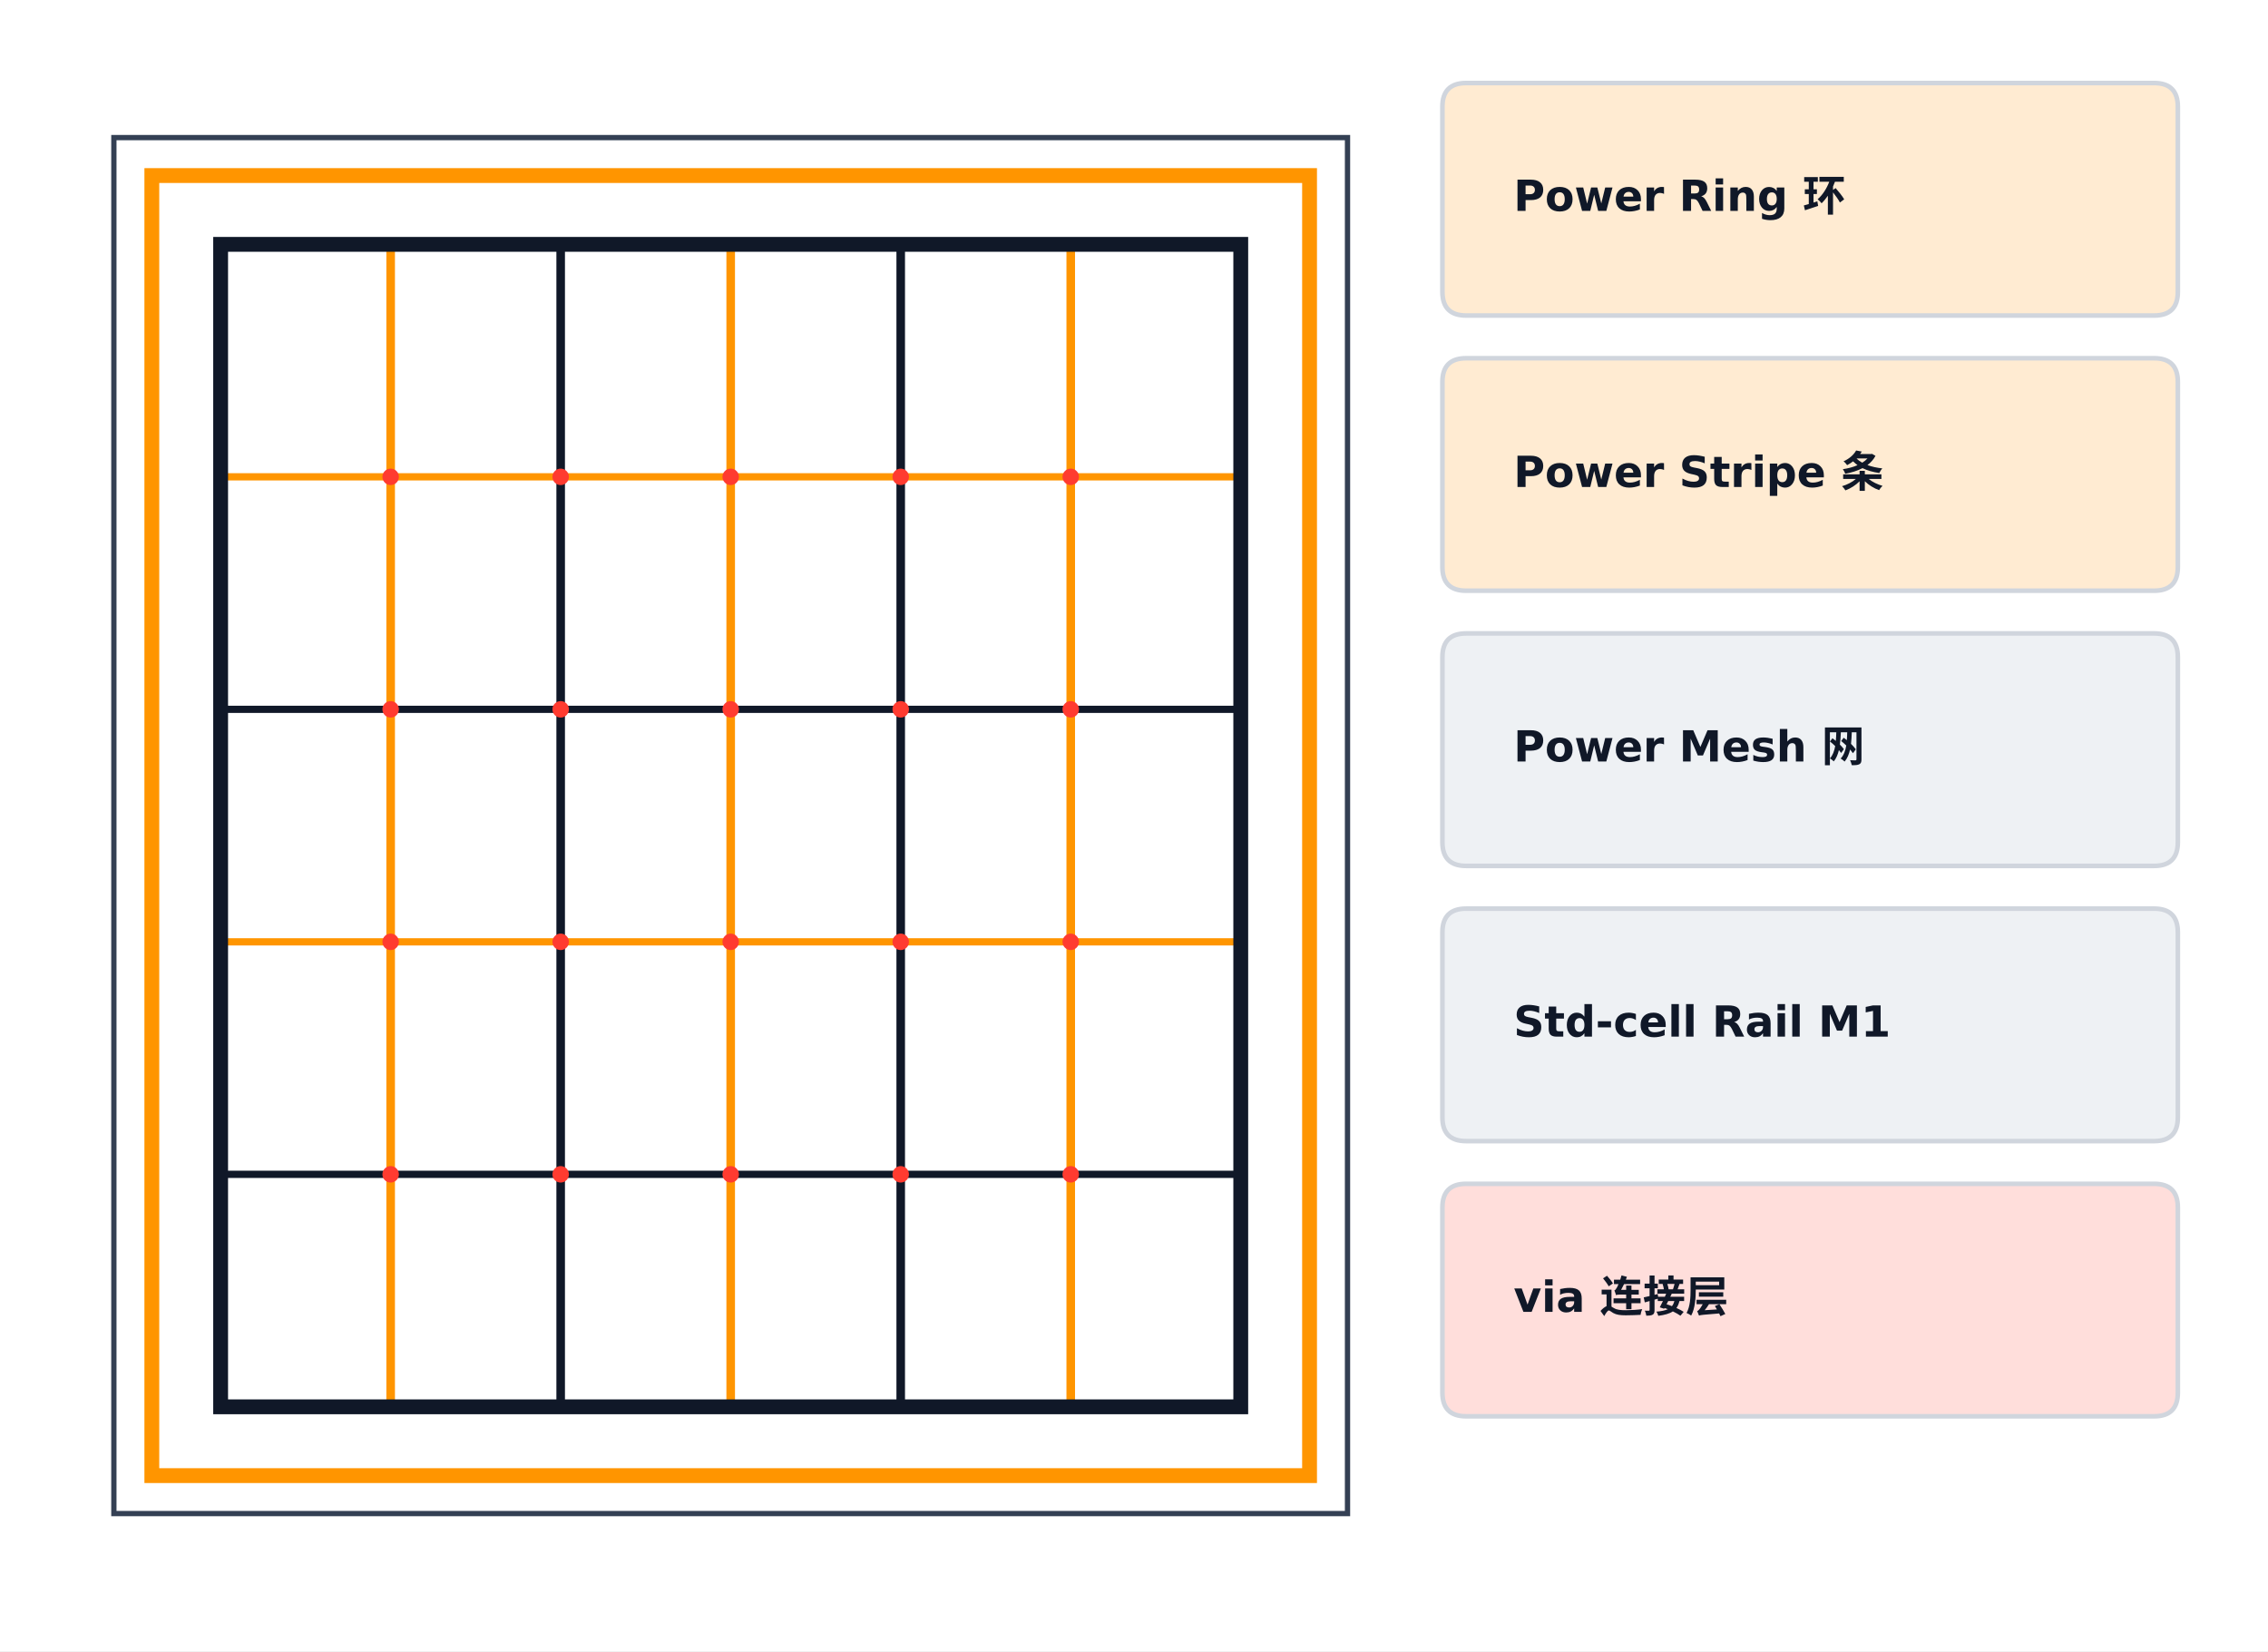
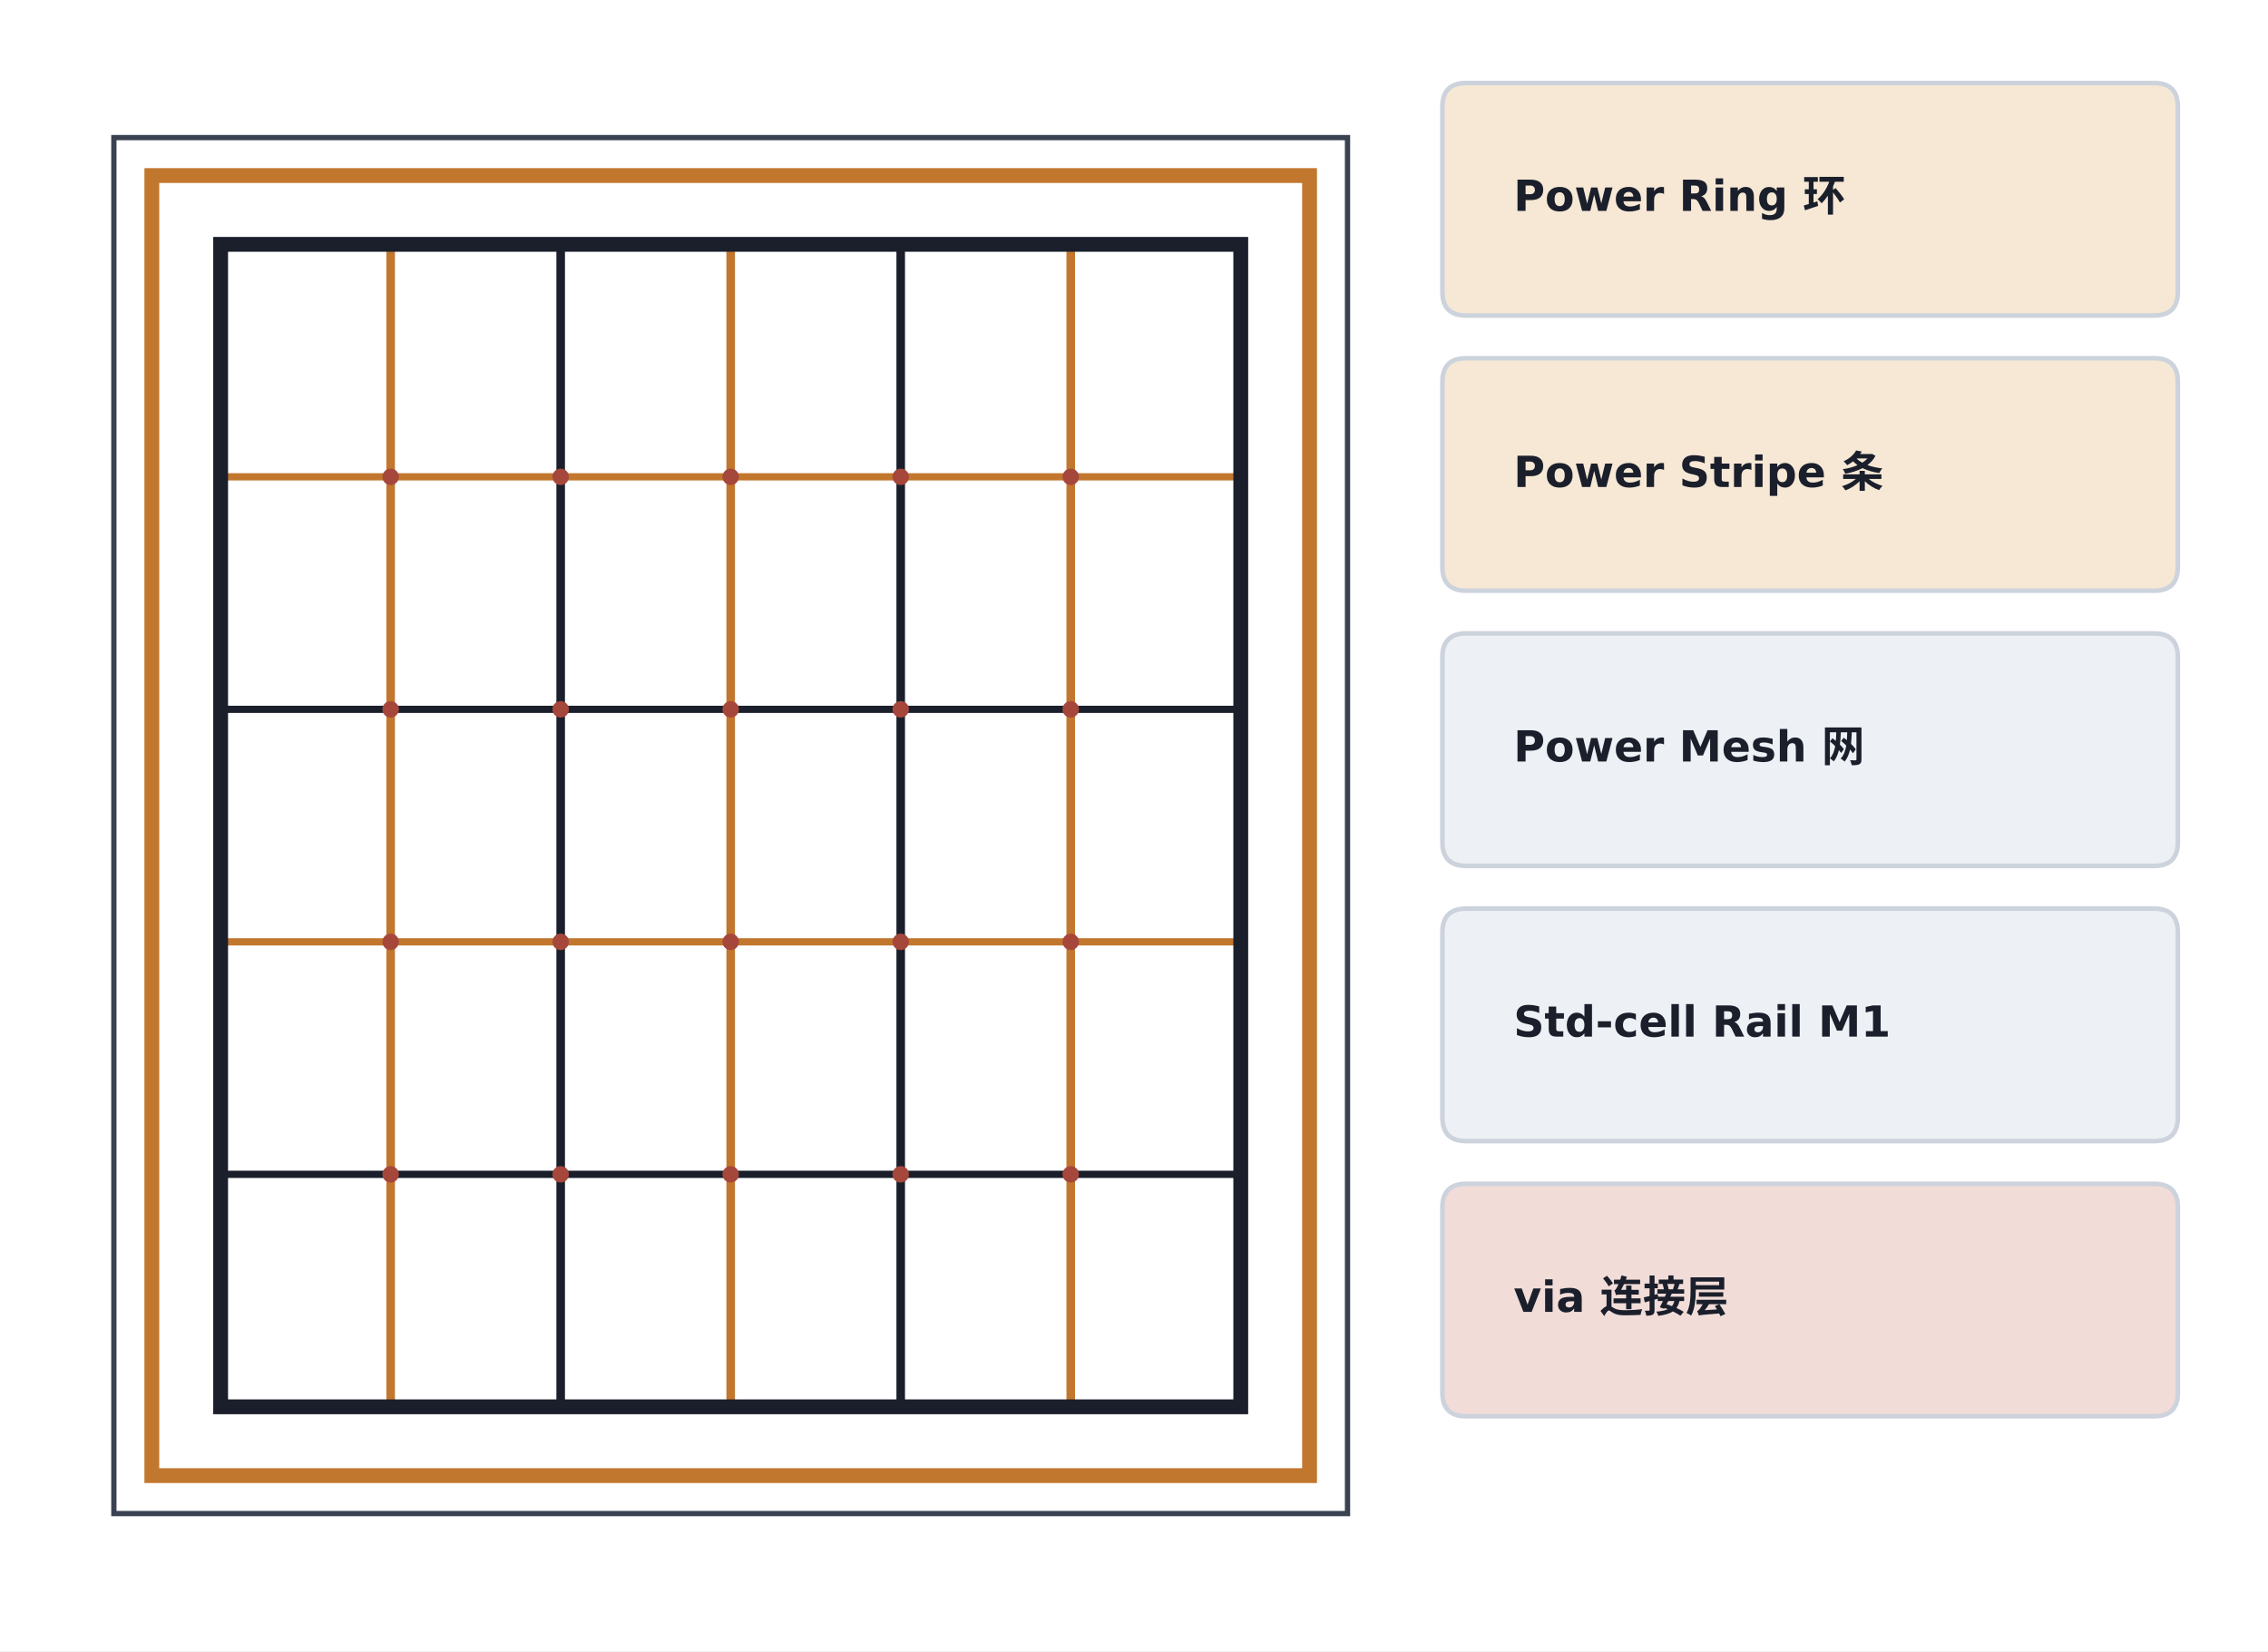
<svg xmlns="http://www.w3.org/2000/svg" xmlns:xlink="http://www.w3.org/1999/xlink" width="688.32pt" height="501.12pt" viewBox="0 0 688.32 501.12" version="1.1">
  <defs>
    <style type="text/css">*{stroke-linejoin: round; stroke-linecap: butt}</style>
  </defs>
  <g id="figure_1">
    <g id="patch_1">
      <path d="M 0 501.12  L 688.32 501.12  L 688.32 0  L 0 0  z " style="fill: #ffffff" />
    </g>
    <g id="axes_1">
      <g id="patch_2">
-         <path d="M 5.76 495.36  L 682.56 495.36  L 682.56 5.76  L 5.76 5.76  z " clip-path="url(#p74cc9fc6f7)" style="fill: #ffffff" />
+         <path d="M 5.76 495.36  L 682.56 495.36  L 682.56 5.76  L 5.76 5.76  z " clip-path="url(#pb50736f335)" style="fill: #ffffff" />
      </g>
      <g id="patch_3">
-         <path d="M 34.56 459.36  L 408.96 459.36  L 408.96 41.76  L 34.56 41.76  z " clip-path="url(#p74cc9fc6f7)" style="fill: #ffffff; stroke: #344054; stroke-width: 1.6; stroke-linejoin: miter" />
+         <path d="M 34.56 459.36  L 408.96 459.36  L 408.96 41.76  L 34.56 41.76  z " clip-path="url(#pb50736f335)" style="fill: #ffffff; stroke: #3a4252; stroke-width: 1.6; stroke-linejoin: miter" />
      </g>
      <g id="line2d_1">
-         <path d="M 118.56 426.96  L 118.56 74.16  " clip-path="url(#p74cc9fc6f7)" style="fill: none; stroke: #ff9500; stroke-width: 2.6; stroke-linecap: round" />
+         <path d="M 118.56 426.96  L 118.56 74.16  " clip-path="url(#pb50736f335)" style="fill: none; stroke: #c2772e; stroke-width: 2.6; stroke-linecap: round" />
      </g>
      <g id="line2d_2">
-         <path d="M 170.16 426.96  L 170.16 74.16  " clip-path="url(#p74cc9fc6f7)" style="fill: none; stroke: #101828; stroke-width: 2.6; stroke-linecap: round" />
+         <path d="M 170.16 426.96  L 170.16 74.16  " clip-path="url(#pb50736f335)" style="fill: none; stroke: #1a1f2b; stroke-width: 2.6; stroke-linecap: round" />
      </g>
      <g id="line2d_3">
-         <path d="M 221.76 426.96  L 221.76 74.16  " clip-path="url(#p74cc9fc6f7)" style="fill: none; stroke: #ff9500; stroke-width: 2.6; stroke-linecap: round" />
+         <path d="M 221.76 426.96  L 221.76 74.16  " clip-path="url(#pb50736f335)" style="fill: none; stroke: #c2772e; stroke-width: 2.6; stroke-linecap: round" />
      </g>
      <g id="line2d_4">
-         <path d="M 273.36 426.96  L 273.36 74.16  " clip-path="url(#p74cc9fc6f7)" style="fill: none; stroke: #101828; stroke-width: 2.6; stroke-linecap: round" />
+         <path d="M 273.36 426.96  L 273.36 74.16  " clip-path="url(#pb50736f335)" style="fill: none; stroke: #1a1f2b; stroke-width: 2.6; stroke-linecap: round" />
      </g>
      <g id="line2d_5">
-         <path d="M 324.96 426.96  L 324.96 74.16  " clip-path="url(#p74cc9fc6f7)" style="fill: none; stroke: #ff9500; stroke-width: 2.6; stroke-linecap: round" />
+         <path d="M 324.96 426.96  L 324.96 74.16  " clip-path="url(#pb50736f335)" style="fill: none; stroke: #c2772e; stroke-width: 2.6; stroke-linecap: round" />
      </g>
      <g id="line2d_6">
-         <path d="M 66.96 356.4  L 376.56 356.4  " clip-path="url(#p74cc9fc6f7)" style="fill: none; stroke: #101828; stroke-width: 2.2; stroke-linecap: round" />
+         <path d="M 66.96 356.4  L 376.56 356.4  " clip-path="url(#pb50736f335)" style="fill: none; stroke: #1a1f2b; stroke-width: 2.2; stroke-linecap: round" />
      </g>
      <g id="line2d_7">
-         <path d="M 66.96 285.84  L 376.56 285.84  " clip-path="url(#p74cc9fc6f7)" style="fill: none; stroke: #ff9500; stroke-width: 2.2; stroke-linecap: round" />
+         <path d="M 66.96 285.84  L 376.56 285.84  " clip-path="url(#pb50736f335)" style="fill: none; stroke: #c2772e; stroke-width: 2.2; stroke-linecap: round" />
      </g>
      <g id="line2d_8">
-         <path d="M 66.96 215.28  L 376.56 215.28  " clip-path="url(#p74cc9fc6f7)" style="fill: none; stroke: #101828; stroke-width: 2.2; stroke-linecap: round" />
+         <path d="M 66.96 215.28  L 376.56 215.28  " clip-path="url(#pb50736f335)" style="fill: none; stroke: #1a1f2b; stroke-width: 2.2; stroke-linecap: round" />
      </g>
      <g id="line2d_9">
-         <path d="M 66.96 144.72  L 376.56 144.72  " clip-path="url(#p74cc9fc6f7)" style="fill: none; stroke: #ff9500; stroke-width: 2.2; stroke-linecap: round" />
+         <path d="M 66.96 144.72  L 376.56 144.72  " clip-path="url(#pb50736f335)" style="fill: none; stroke: #c2772e; stroke-width: 2.2; stroke-linecap: round" />
      </g>
      <g id="patch_4">
-         <path d="M 444.96 95.76  L 653.76 95.76  Q 660.96 95.76 660.96 88.56  L 660.96 32.4  Q 660.96 25.2 653.76 25.2  L 444.96 25.2  Q 437.76 25.2 437.76 32.4  L 437.76 88.56  Q 437.76 95.76 444.96 95.76  z " clip-path="url(#p74cc9fc6f7)" style="fill: #ffebd2; stroke: #d0d5dd; stroke-width: 1.4; stroke-linejoin: miter" />
+         <path d="M 444.96 95.76  L 653.76 95.76  Q 660.96 95.76 660.96 88.56  L 660.96 32.4  Q 660.96 25.2 653.76 25.2  L 444.96 25.2  Q 437.76 25.2 437.76 32.4  L 437.76 88.56  Q 437.76 95.76 444.96 95.76  z " clip-path="url(#pb50736f335)" style="fill: #f6e8d5; stroke: #cdd3dc; stroke-width: 1.4; stroke-linejoin: miter" />
      </g>
      <g id="patch_5">
-         <path d="M 444.96 179.28  L 653.76 179.28  Q 660.96 179.28 660.96 172.08  L 660.96 115.92  Q 660.96 108.72 653.76 108.72  L 444.96 108.72  Q 437.76 108.72 437.76 115.92  L 437.76 172.08  Q 437.76 179.28 444.96 179.28  z " clip-path="url(#p74cc9fc6f7)" style="fill: #ffebd2; stroke: #d0d5dd; stroke-width: 1.4; stroke-linejoin: miter" />
+         <path d="M 444.96 179.28  L 653.76 179.28  Q 660.96 179.28 660.96 172.08  L 660.96 115.92  Q 660.96 108.72 653.76 108.72  L 444.96 108.72  Q 437.76 108.72 437.76 115.92  L 437.76 172.08  Q 437.76 179.28 444.96 179.28  z " clip-path="url(#pb50736f335)" style="fill: #f6e8d5; stroke: #cdd3dc; stroke-width: 1.4; stroke-linejoin: miter" />
      </g>
      <g id="patch_6">
-         <path d="M 444.96 262.8  L 653.76 262.8  Q 660.96 262.8 660.96 255.6  L 660.96 199.44  Q 660.96 192.24 653.76 192.24  L 444.96 192.24  Q 437.76 192.24 437.76 199.44  L 437.76 255.6  Q 437.76 262.8 444.96 262.8  z " clip-path="url(#p74cc9fc6f7)" style="fill: #eef1f4; stroke: #d0d5dd; stroke-width: 1.4; stroke-linejoin: miter" />
+         <path d="M 444.96 262.8  L 653.76 262.8  Q 660.96 262.8 660.96 255.6  L 660.96 199.44  Q 660.96 192.24 653.76 192.24  L 444.96 192.24  Q 437.76 192.24 437.76 199.44  L 437.76 255.6  Q 437.76 262.8 444.96 262.8  z " clip-path="url(#pb50736f335)" style="fill: #edf0f4; stroke: #cdd3dc; stroke-width: 1.4; stroke-linejoin: miter" />
      </g>
      <g id="patch_7">
-         <path d="M 444.96 346.32  L 653.76 346.32  Q 660.96 346.32 660.96 339.12  L 660.96 282.96  Q 660.96 275.76 653.76 275.76  L 444.96 275.76  Q 437.76 275.76 437.76 282.96  L 437.76 339.12  Q 437.76 346.32 444.96 346.32  z " clip-path="url(#p74cc9fc6f7)" style="fill: #eef1f4; stroke: #d0d5dd; stroke-width: 1.4; stroke-linejoin: miter" />
+         <path d="M 444.96 346.32  L 653.76 346.32  Q 660.96 346.32 660.96 339.12  L 660.96 282.96  Q 660.96 275.76 653.76 275.76  L 444.96 275.76  Q 437.76 275.76 437.76 282.96  L 437.76 339.12  Q 437.76 346.32 444.96 346.32  z " clip-path="url(#pb50736f335)" style="fill: #edf0f4; stroke: #cdd3dc; stroke-width: 1.4; stroke-linejoin: miter" />
      </g>
      <g id="patch_8">
-         <path d="M 444.96 429.84  L 653.76 429.84  Q 660.96 429.84 660.96 422.64  L 660.96 366.48  Q 660.96 359.28 653.76 359.28  L 444.96 359.28  Q 437.76 359.28 437.76 366.48  L 437.76 422.64  Q 437.76 429.84 444.96 429.84  z " clip-path="url(#p74cc9fc6f7)" style="fill: #ffdedb; stroke: #d0d5dd; stroke-width: 1.4; stroke-linejoin: miter" />
+         <path d="M 444.96 429.84  L 653.76 429.84  Q 660.96 429.84 660.96 422.64  L 660.96 366.48  Q 660.96 359.28 653.76 359.28  L 444.96 359.28  Q 437.76 359.28 437.76 366.48  L 437.76 422.64  Q 437.76 429.84 444.96 429.84  z " clip-path="url(#pb50736f335)" style="fill: #f1dcd8; stroke: #cdd3dc; stroke-width: 1.4; stroke-linejoin: miter" />
      </g>
      <g id="patch_9">
-         <path d="M 46.08 447.84  L 397.44 447.84  L 397.44 53.28  L 46.08 53.28  L 46.08 447.84  z " clip-path="url(#p74cc9fc6f7)" style="fill: none; stroke: #ff9500; stroke-width: 4.5; stroke-linejoin: miter" />
+         <path d="M 46.08 447.84  L 397.44 447.84  L 397.44 53.28  L 46.08 53.28  L 46.08 447.84  z " clip-path="url(#pb50736f335)" style="fill: none; stroke: #c2772e; stroke-width: 4.5; stroke-linejoin: miter" />
      </g>
      <g id="patch_10">
-         <path d="M 66.96 426.96  L 376.56 426.96  L 376.56 74.16  L 66.96 74.16  L 66.96 426.96  z " clip-path="url(#p74cc9fc6f7)" style="fill: none; stroke: #101828; stroke-width: 4.5; stroke-linejoin: miter" />
+         <path d="M 66.96 426.96  L 376.56 426.96  L 376.56 74.16  L 66.96 74.16  L 66.96 426.96  z " clip-path="url(#pb50736f335)" style="fill: none; stroke: #1a1f2b; stroke-width: 4.5; stroke-linejoin: miter" />
      </g>
      <g id="text_1">
-         <text style="font-weight: 700; font-size: 13px; font-family: 'Microsoft YaHei', 'Microsoft YaHei UI', 'SimHei', 'Segoe UI', 'DejaVu Sans', sans-serif; text-anchor: start; fill: #101828" x="459.36" y="64.006" transform="rotate(-0 459.36 64.00625)">Power Ring 环</text>
+         <text style="font-weight: 700; font-size: 13px; font-family: 'Microsoft YaHei', 'Microsoft YaHei UI', 'SimHei', 'Segoe UI', 'DejaVu Sans', sans-serif; text-anchor: start; fill: #1a1f2b" x="459.36" y="64.006" transform="rotate(-0 459.36 64.00625)">Power Ring 环</text>
      </g>
      <g id="text_2">
-         <text style="font-weight: 700; font-size: 13px; font-family: 'Microsoft YaHei', 'Microsoft YaHei UI', 'SimHei', 'Segoe UI', 'DejaVu Sans', sans-serif; text-anchor: start; fill: #101828" x="459.36" y="147.795" transform="rotate(-0 459.36 147.7954)">Power Stripe 条</text>
+         <text style="font-weight: 700; font-size: 13px; font-family: 'Microsoft YaHei', 'Microsoft YaHei UI', 'SimHei', 'Segoe UI', 'DejaVu Sans', sans-serif; text-anchor: start; fill: #1a1f2b" x="459.36" y="147.795" transform="rotate(-0 459.36 147.7954)">Power Stripe 条</text>
      </g>
      <g id="text_3">
-         <text style="font-weight: 700; font-size: 13px; font-family: 'Microsoft YaHei', 'Microsoft YaHei UI', 'SimHei', 'Segoe UI', 'DejaVu Sans', sans-serif; text-anchor: start; fill: #101828" x="459.36" y="231.1" transform="rotate(-0 459.36 231.1001)">Power Mesh 网</text>
+         <text style="font-weight: 700; font-size: 13px; font-family: 'Microsoft YaHei', 'Microsoft YaHei UI', 'SimHei', 'Segoe UI', 'DejaVu Sans', sans-serif; text-anchor: start; fill: #1a1f2b" x="459.36" y="231.1" transform="rotate(-0 459.36 231.1001)">Power Mesh 网</text>
      </g>
      <g id="text_4">
-         <text style="font-weight: 700; font-size: 13px; font-family: 'Microsoft YaHei', 'Microsoft YaHei UI', 'SimHei', 'Segoe UI', 'DejaVu Sans', sans-serif; text-anchor: start; fill: #101828" x="459.36" y="314.62" transform="rotate(-0 459.36 314.6201)">Std-cell Rail M1</text>
+         <text style="font-weight: 700; font-size: 13px; font-family: 'Microsoft YaHei', 'Microsoft YaHei UI', 'SimHei', 'Segoe UI', 'DejaVu Sans', sans-serif; text-anchor: start; fill: #1a1f2b" x="459.36" y="314.62" transform="rotate(-0 459.36 314.6201)">Std-cell Rail M1</text>
      </g>
      <g id="text_5">
-         <text style="font-weight: 700; font-size: 13px; font-family: 'Microsoft YaHei', 'Microsoft YaHei UI', 'SimHei', 'Segoe UI', 'DejaVu Sans', sans-serif; text-anchor: start; fill: #101828" x="459.36" y="398.14" transform="rotate(-0 459.36 398.1401)">via 连接层</text>
+         <text style="font-weight: 700; font-size: 13px; font-family: 'Microsoft YaHei', 'Microsoft YaHei UI', 'SimHei', 'Segoe UI', 'DejaVu Sans', sans-serif; text-anchor: start; fill: #1a1f2b" x="459.36" y="398.14" transform="rotate(-0 459.36 398.1401)">via 连接层</text>
      </g>
      <g id="line2d_10">
        <defs>
-           <path id="mb6d3c7c895" d="M 0 2  C 0.53 2 1.039 1.789 1.414 1.414  C 1.789 1.039 2 0.53 2 0  C 2 -0.53 1.789 -1.039 1.414 -1.414  C 1.039 -1.789 0.53 -2 0 -2  C -0.53 -2 -1.039 -1.789 -1.414 -1.414  C -1.789 -1.039 -2 -0.53 -2 0  C -2 0.53 -1.789 1.039 -1.414 1.414  C -1.039 1.789 -0.53 2 0 2  z " style="stroke: #ff3b30" />
+           <path id="m2811f92bfe" d="M 0 2  C 0.53 2 1.039 1.789 1.414 1.414  C 1.789 1.039 2 0.53 2 0  C 2 -0.53 1.789 -1.039 1.414 -1.414  C 1.039 -1.789 0.53 -2 0 -2  C -0.53 -2 -1.039 -1.789 -1.414 -1.414  C -1.789 -1.039 -2 -0.53 -2 0  C -2 0.53 -1.789 1.039 -1.414 1.414  C -1.039 1.789 -0.53 2 0 2  z " style="stroke: #a6473c" />
        </defs>
-         <g clip-path="url(#p74cc9fc6f7)">
-           <use xlink:href="#mb6d3c7c895" x="118.56" y="356.4" style="fill: #ff3b30; stroke: #ff3b30" />
+         <g clip-path="url(#pb50736f335)">
+           <use xlink:href="#m2811f92bfe" x="118.56" y="356.4" style="fill: #a6473c; stroke: #a6473c" />
        </g>
      </g>
      <g id="line2d_11">
-         <g clip-path="url(#p74cc9fc6f7)">
-           <use xlink:href="#mb6d3c7c895" x="118.56" y="285.84" style="fill: #ff3b30; stroke: #ff3b30" />
+         <g clip-path="url(#pb50736f335)">
+           <use xlink:href="#m2811f92bfe" x="118.56" y="285.84" style="fill: #a6473c; stroke: #a6473c" />
        </g>
      </g>
      <g id="line2d_12">
-         <g clip-path="url(#p74cc9fc6f7)">
-           <use xlink:href="#mb6d3c7c895" x="118.56" y="215.28" style="fill: #ff3b30; stroke: #ff3b30" />
+         <g clip-path="url(#pb50736f335)">
+           <use xlink:href="#m2811f92bfe" x="118.56" y="215.28" style="fill: #a6473c; stroke: #a6473c" />
        </g>
      </g>
      <g id="line2d_13">
-         <g clip-path="url(#p74cc9fc6f7)">
-           <use xlink:href="#mb6d3c7c895" x="118.56" y="144.72" style="fill: #ff3b30; stroke: #ff3b30" />
+         <g clip-path="url(#pb50736f335)">
+           <use xlink:href="#m2811f92bfe" x="118.56" y="144.72" style="fill: #a6473c; stroke: #a6473c" />
        </g>
      </g>
      <g id="line2d_14">
-         <g clip-path="url(#p74cc9fc6f7)">
-           <use xlink:href="#mb6d3c7c895" x="170.16" y="356.4" style="fill: #ff3b30; stroke: #ff3b30" />
+         <g clip-path="url(#pb50736f335)">
+           <use xlink:href="#m2811f92bfe" x="170.16" y="356.4" style="fill: #a6473c; stroke: #a6473c" />
        </g>
      </g>
      <g id="line2d_15">
-         <g clip-path="url(#p74cc9fc6f7)">
-           <use xlink:href="#mb6d3c7c895" x="170.16" y="285.84" style="fill: #ff3b30; stroke: #ff3b30" />
+         <g clip-path="url(#pb50736f335)">
+           <use xlink:href="#m2811f92bfe" x="170.16" y="285.84" style="fill: #a6473c; stroke: #a6473c" />
        </g>
      </g>
      <g id="line2d_16">
-         <g clip-path="url(#p74cc9fc6f7)">
-           <use xlink:href="#mb6d3c7c895" x="170.16" y="215.28" style="fill: #ff3b30; stroke: #ff3b30" />
+         <g clip-path="url(#pb50736f335)">
+           <use xlink:href="#m2811f92bfe" x="170.16" y="215.28" style="fill: #a6473c; stroke: #a6473c" />
        </g>
      </g>
      <g id="line2d_17">
-         <g clip-path="url(#p74cc9fc6f7)">
-           <use xlink:href="#mb6d3c7c895" x="170.16" y="144.72" style="fill: #ff3b30; stroke: #ff3b30" />
+         <g clip-path="url(#pb50736f335)">
+           <use xlink:href="#m2811f92bfe" x="170.16" y="144.72" style="fill: #a6473c; stroke: #a6473c" />
        </g>
      </g>
      <g id="line2d_18">
-         <g clip-path="url(#p74cc9fc6f7)">
-           <use xlink:href="#mb6d3c7c895" x="221.76" y="356.4" style="fill: #ff3b30; stroke: #ff3b30" />
+         <g clip-path="url(#pb50736f335)">
+           <use xlink:href="#m2811f92bfe" x="221.76" y="356.4" style="fill: #a6473c; stroke: #a6473c" />
        </g>
      </g>
      <g id="line2d_19">
-         <g clip-path="url(#p74cc9fc6f7)">
-           <use xlink:href="#mb6d3c7c895" x="221.76" y="285.84" style="fill: #ff3b30; stroke: #ff3b30" />
+         <g clip-path="url(#pb50736f335)">
+           <use xlink:href="#m2811f92bfe" x="221.76" y="285.84" style="fill: #a6473c; stroke: #a6473c" />
        </g>
      </g>
      <g id="line2d_20">
-         <g clip-path="url(#p74cc9fc6f7)">
-           <use xlink:href="#mb6d3c7c895" x="221.76" y="215.28" style="fill: #ff3b30; stroke: #ff3b30" />
+         <g clip-path="url(#pb50736f335)">
+           <use xlink:href="#m2811f92bfe" x="221.76" y="215.28" style="fill: #a6473c; stroke: #a6473c" />
        </g>
      </g>
      <g id="line2d_21">
-         <g clip-path="url(#p74cc9fc6f7)">
-           <use xlink:href="#mb6d3c7c895" x="221.76" y="144.72" style="fill: #ff3b30; stroke: #ff3b30" />
+         <g clip-path="url(#pb50736f335)">
+           <use xlink:href="#m2811f92bfe" x="221.76" y="144.72" style="fill: #a6473c; stroke: #a6473c" />
        </g>
      </g>
      <g id="line2d_22">
-         <g clip-path="url(#p74cc9fc6f7)">
-           <use xlink:href="#mb6d3c7c895" x="273.36" y="356.4" style="fill: #ff3b30; stroke: #ff3b30" />
+         <g clip-path="url(#pb50736f335)">
+           <use xlink:href="#m2811f92bfe" x="273.36" y="356.4" style="fill: #a6473c; stroke: #a6473c" />
        </g>
      </g>
      <g id="line2d_23">
-         <g clip-path="url(#p74cc9fc6f7)">
-           <use xlink:href="#mb6d3c7c895" x="273.36" y="285.84" style="fill: #ff3b30; stroke: #ff3b30" />
+         <g clip-path="url(#pb50736f335)">
+           <use xlink:href="#m2811f92bfe" x="273.36" y="285.84" style="fill: #a6473c; stroke: #a6473c" />
        </g>
      </g>
      <g id="line2d_24">
-         <g clip-path="url(#p74cc9fc6f7)">
-           <use xlink:href="#mb6d3c7c895" x="273.36" y="215.28" style="fill: #ff3b30; stroke: #ff3b30" />
+         <g clip-path="url(#pb50736f335)">
+           <use xlink:href="#m2811f92bfe" x="273.36" y="215.28" style="fill: #a6473c; stroke: #a6473c" />
        </g>
      </g>
      <g id="line2d_25">
-         <g clip-path="url(#p74cc9fc6f7)">
-           <use xlink:href="#mb6d3c7c895" x="273.36" y="144.72" style="fill: #ff3b30; stroke: #ff3b30" />
+         <g clip-path="url(#pb50736f335)">
+           <use xlink:href="#m2811f92bfe" x="273.36" y="144.72" style="fill: #a6473c; stroke: #a6473c" />
        </g>
      </g>
      <g id="line2d_26">
-         <g clip-path="url(#p74cc9fc6f7)">
-           <use xlink:href="#mb6d3c7c895" x="324.96" y="356.4" style="fill: #ff3b30; stroke: #ff3b30" />
+         <g clip-path="url(#pb50736f335)">
+           <use xlink:href="#m2811f92bfe" x="324.96" y="356.4" style="fill: #a6473c; stroke: #a6473c" />
        </g>
      </g>
      <g id="line2d_27">
-         <g clip-path="url(#p74cc9fc6f7)">
-           <use xlink:href="#mb6d3c7c895" x="324.96" y="285.84" style="fill: #ff3b30; stroke: #ff3b30" />
+         <g clip-path="url(#pb50736f335)">
+           <use xlink:href="#m2811f92bfe" x="324.96" y="285.84" style="fill: #a6473c; stroke: #a6473c" />
        </g>
      </g>
      <g id="line2d_28">
-         <g clip-path="url(#p74cc9fc6f7)">
-           <use xlink:href="#mb6d3c7c895" x="324.96" y="215.28" style="fill: #ff3b30; stroke: #ff3b30" />
+         <g clip-path="url(#pb50736f335)">
+           <use xlink:href="#m2811f92bfe" x="324.96" y="215.28" style="fill: #a6473c; stroke: #a6473c" />
        </g>
      </g>
      <g id="line2d_29">
-         <g clip-path="url(#p74cc9fc6f7)">
-           <use xlink:href="#mb6d3c7c895" x="324.96" y="144.72" style="fill: #ff3b30; stroke: #ff3b30" />
+         <g clip-path="url(#pb50736f335)">
+           <use xlink:href="#m2811f92bfe" x="324.96" y="144.72" style="fill: #a6473c; stroke: #a6473c" />
        </g>
      </g>
    </g>
  </g>
  <defs>
-     <clipPath id="p74cc9fc6f7">
+     <clipPath id="pb50736f335">
      <rect x="5.76" y="5.76" width="676.8" height="489.6" />
    </clipPath>
  </defs>
</svg>
